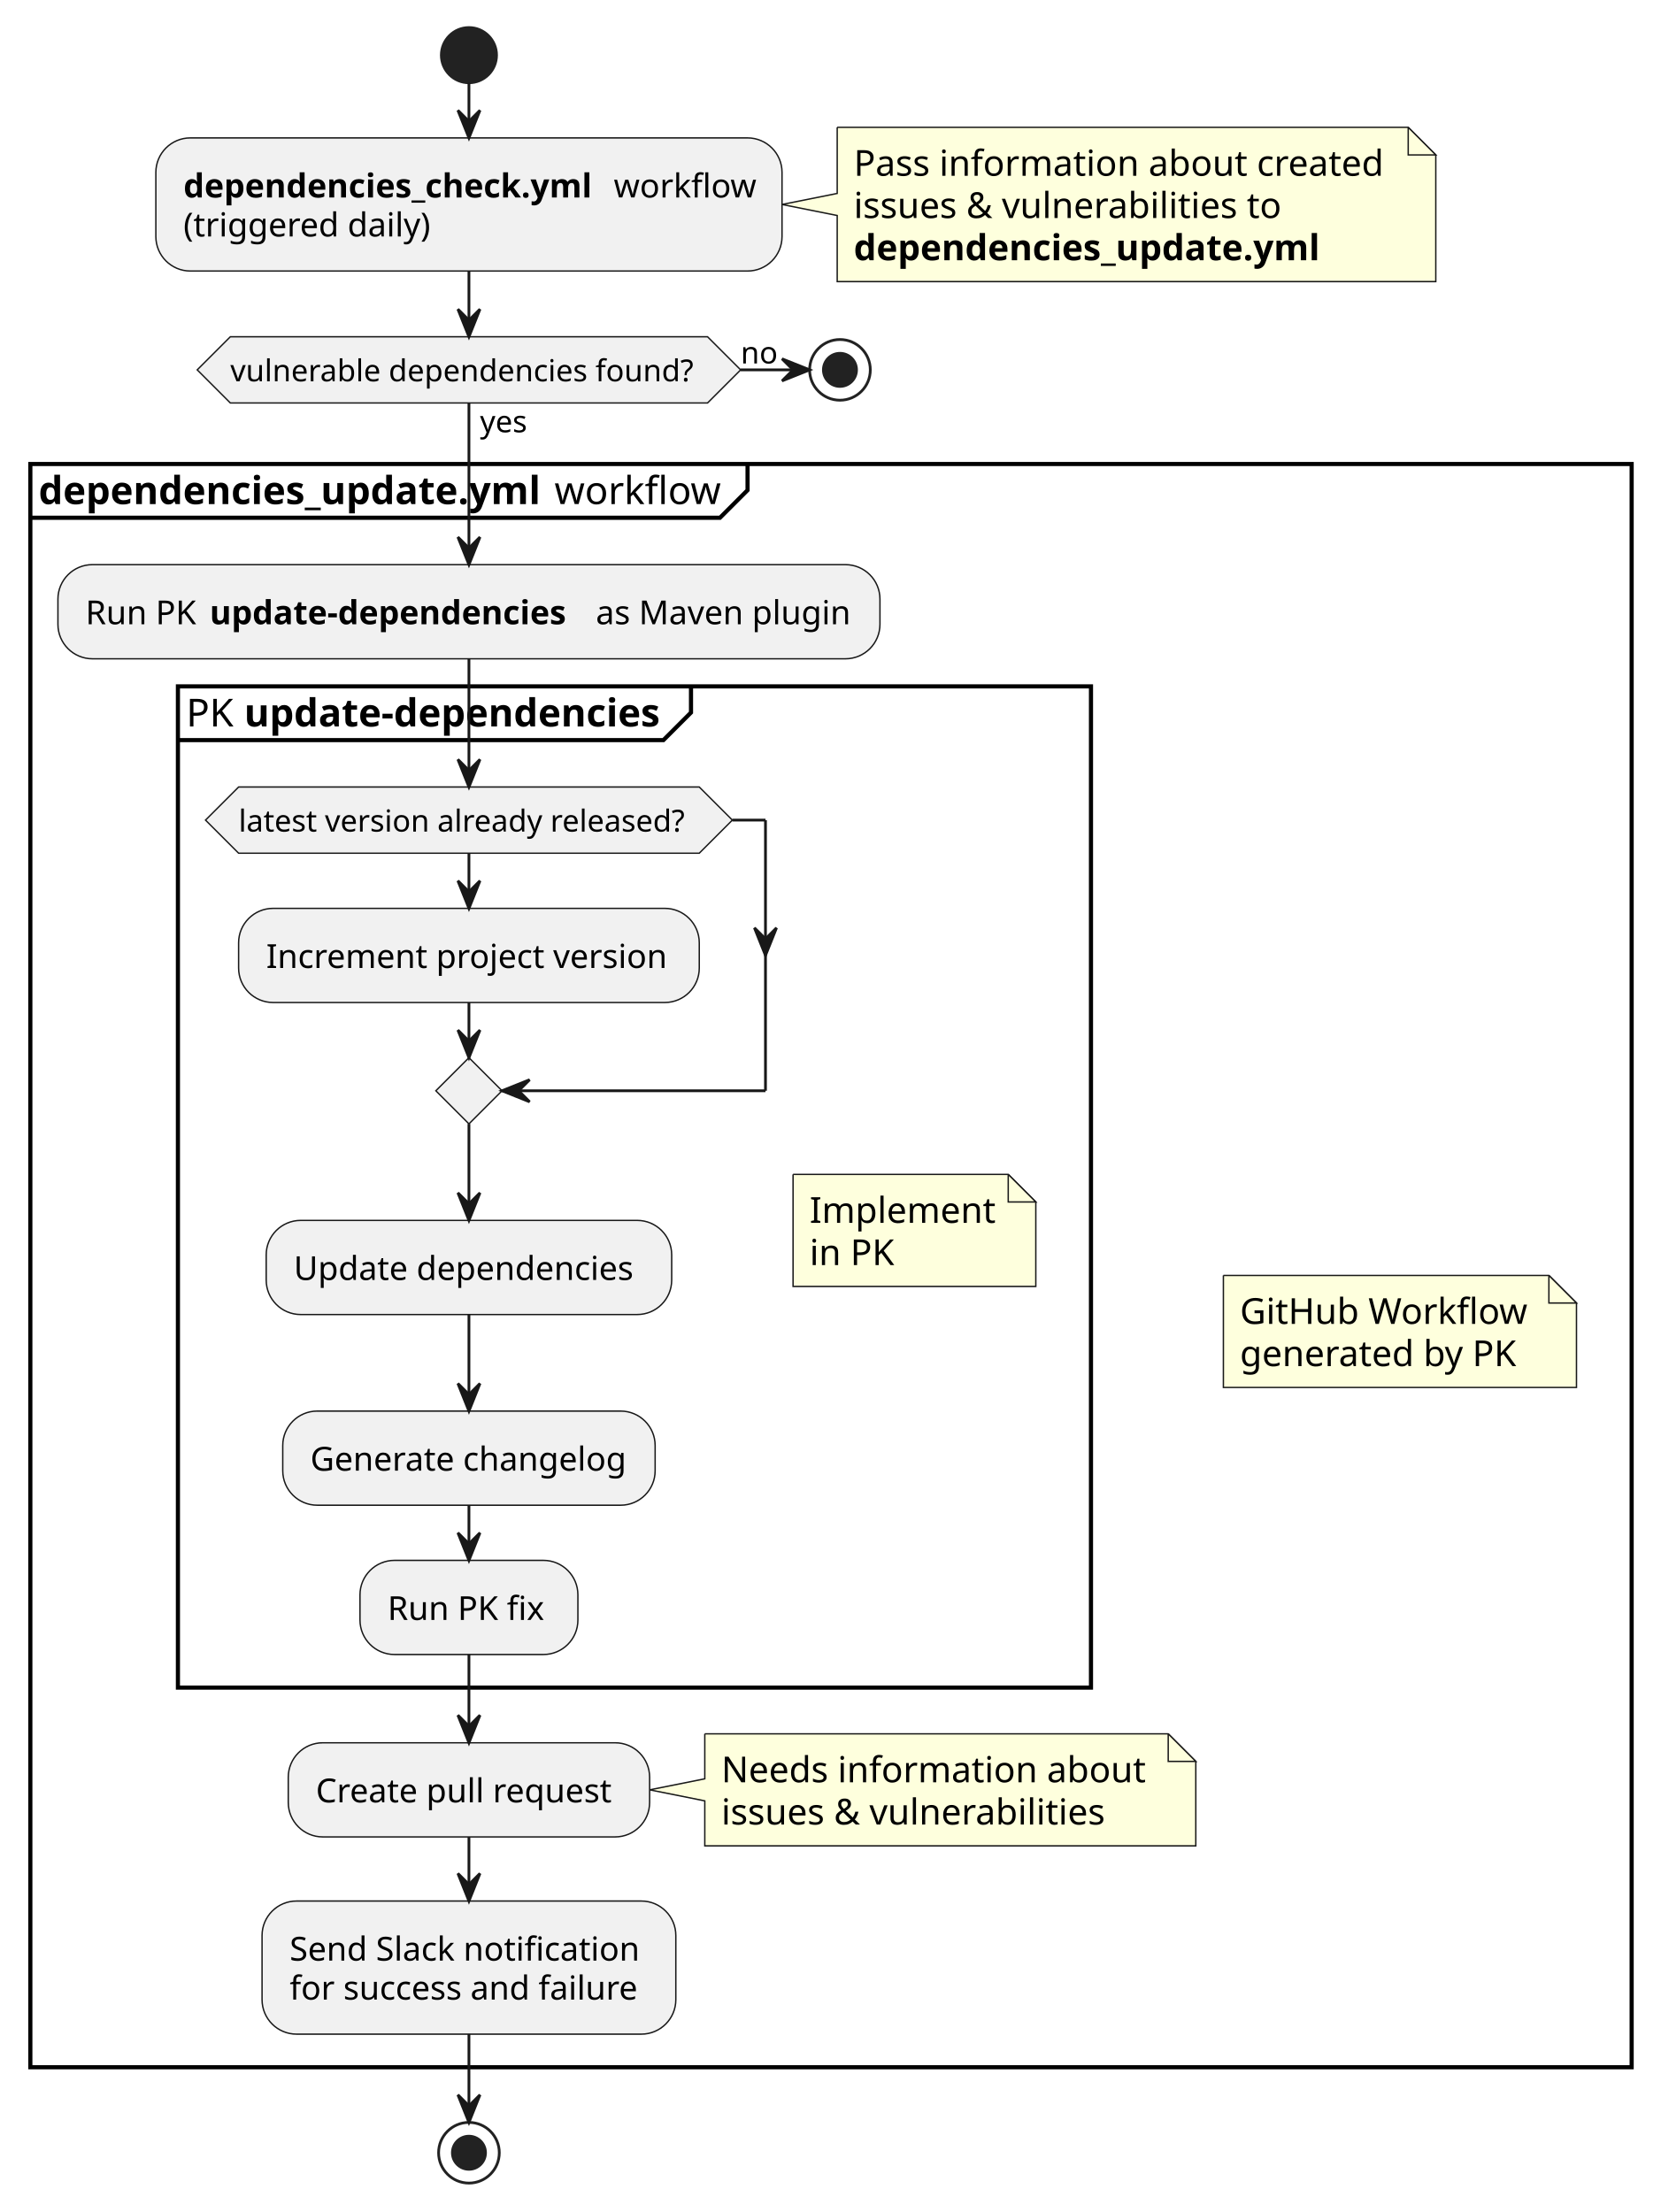
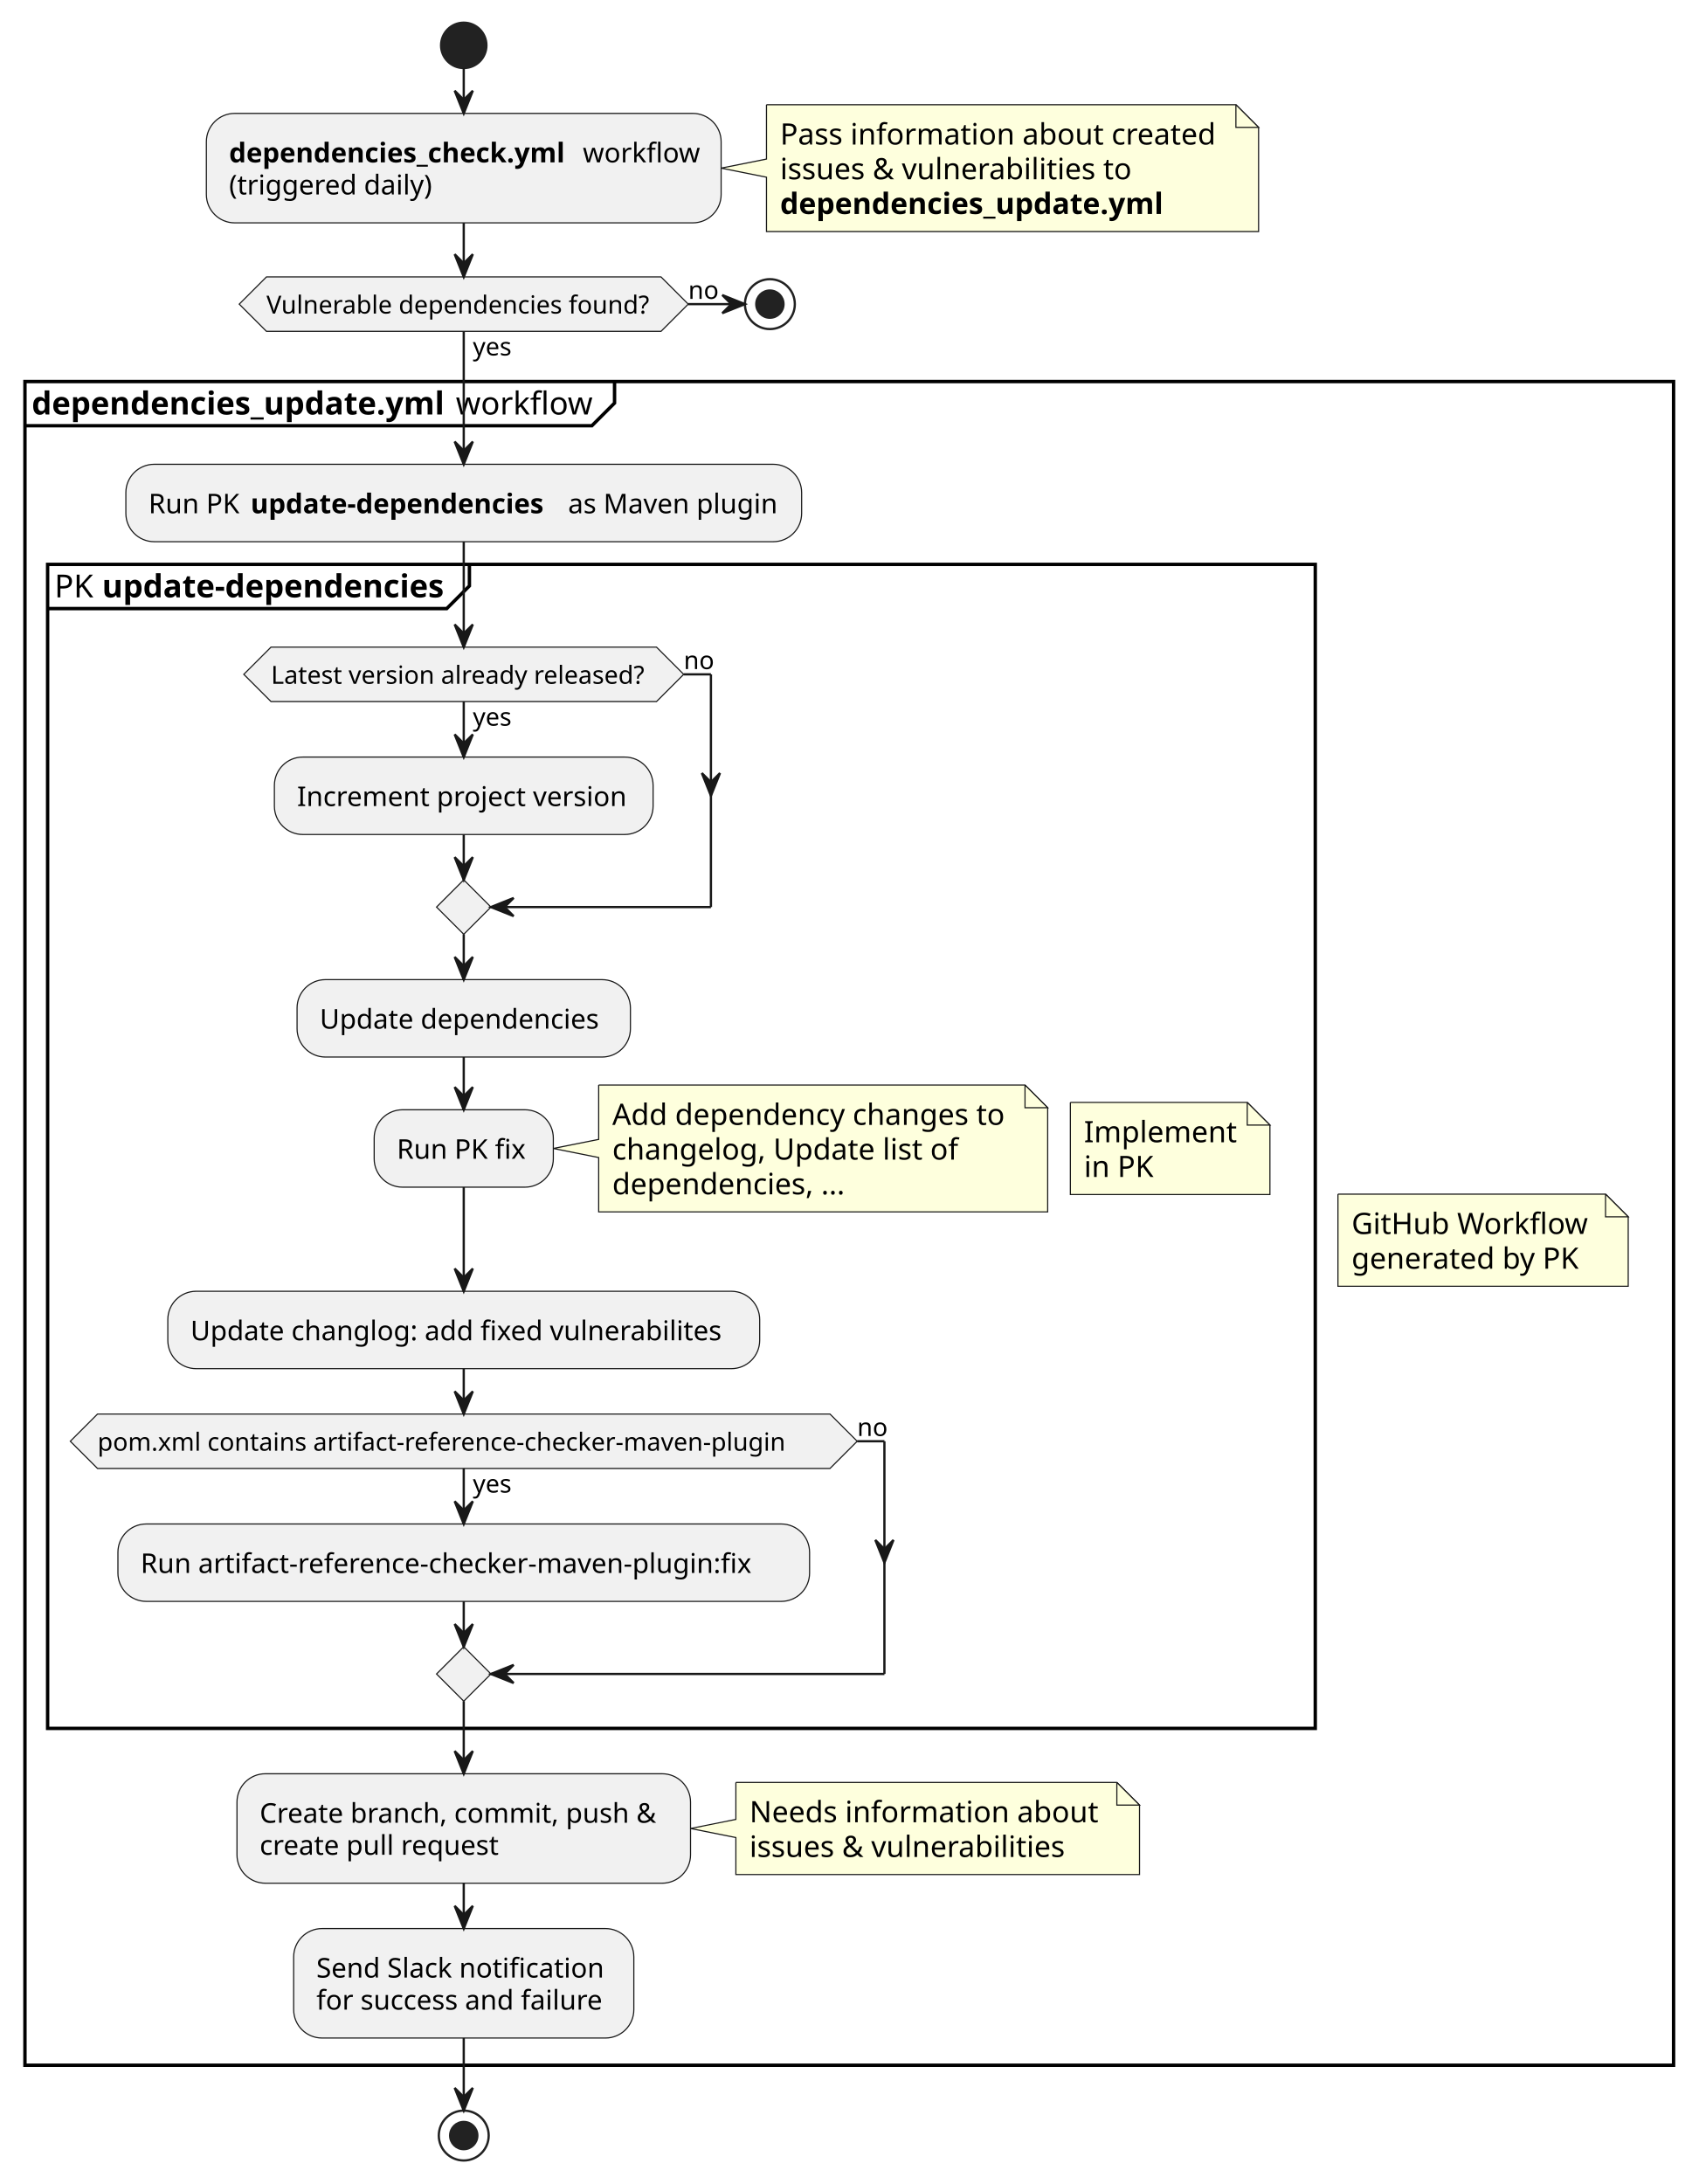
- <svg xmlns="http://www.w3.org/2000/svg" contentStyleType="text/css" height="802px" preserveAspectRatio="none" style="width:602px;height:802px;background:#FFFFFF;" version="1.1" viewBox="0 0 602 802" width="602px" zoomAndPan="magnify">
+ <svg xmlns="http://www.w3.org/2000/svg" contentStyleType="text/css" height="963px" preserveAspectRatio="none" style="width:749px;height:963px;background:#FFFFFF;" version="1.1" viewBox="0 0 749 963" width="749px" zoomAndPan="magnify">
  <defs />
  <g>
-     <ellipse cx="170" cy="20" fill="#222222" rx="10" ry="10" style="stroke:#222222;stroke-width:1.0;" />
-     <path d="M303.5,46.167 L303.5,70.133 L283.5,74.133 L303.5,78.133 L303.5,102.099 A0,0 0 0 0 303.5,102.099 L520.5,102.099 A0,0 0 0 0 520.5,102.099 L520.5,56.167 L510.5,46.167 L303.5,46.167 A0,0 0 0 0 303.5,46.167 " fill="#FEFFDD" style="stroke:#181818;stroke-width:0.5;" />
-     <path d="M510.5,46.167 L510.5,56.167 L520.5,56.167 L510.5,46.167 " fill="#FEFFDD" style="stroke:#181818;stroke-width:0.5;" />
-     <text fill="#000000" font-family="sans-serif" font-size="13" lengthAdjust="spacing" textLength="196" x="309.5" y="63.735">Pass information about created</text>
-     <text fill="#000000" font-family="sans-serif" font-size="13" lengthAdjust="spacing" textLength="163" x="309.5" y="79.046">issues &amp; vulnerabilities to</text>
-     <text fill="#000000" font-family="sans-serif" font-size="13" font-weight="bold" lengthAdjust="spacing" textLength="178" x="309.5" y="94.356">dependencies_update.yml</text>
-     <rect fill="#F1F1F1" height="48.266" rx="12.5" ry="12.5" style="stroke:#181818;stroke-width:0.5;" width="227" x="56.5" y="50" />
-     <text fill="#000000" font-family="sans-serif" font-size="12" font-weight="bold" lengthAdjust="spacing" textLength="152" x="66.5" y="71.602">dependencies_check.yml</text>
-     <text fill="#000000" font-family="sans-serif" font-size="12" lengthAdjust="spacing" textLength="51" x="222.5" y="71.602">workflow</text>
-     <text fill="#000000" font-family="sans-serif" font-size="12" lengthAdjust="spacing" textLength="92" x="66.5" y="85.734">(triggered daily)</text>
-     <rect fill="none" height="581.283" style="stroke:#000000;stroke-width:1.5;" width="580.5" x="11" y="168.233" />
+     <ellipse cx="204.5" cy="20" fill="#222222" rx="10" ry="10" style="stroke:#222222;stroke-width:1.0;" />
+     <path d="M338,46.167 L338,70.133 L318,74.133 L338,78.133 L338,102.099 A0,0 0 0 0 338,102.099 L555,102.099 A0,0 0 0 0 555,102.099 L555,56.167 L545,46.167 L338,46.167 A0,0 0 0 0 338,46.167 " fill="#FEFFDD" style="stroke:#181818;stroke-width:0.5;" />
+     <path d="M545,46.167 L545,56.167 L555,56.167 L545,46.167 " fill="#FEFFDD" style="stroke:#181818;stroke-width:0.5;" />
+     <text fill="#000000" font-family="sans-serif" font-size="13" lengthAdjust="spacing" textLength="196" x="344" y="63.735">Pass information about created</text>
+     <text fill="#000000" font-family="sans-serif" font-size="13" lengthAdjust="spacing" textLength="163" x="344" y="79.046">issues &amp; vulnerabilities to</text>
+     <text fill="#000000" font-family="sans-serif" font-size="13" font-weight="bold" lengthAdjust="spacing" textLength="178" x="344" y="94.356">dependencies_update.yml</text>
+     <rect fill="#F1F1F1" height="48.266" rx="12.5" ry="12.5" style="stroke:#181818;stroke-width:0.5;" width="227" x="91" y="50" />
+     <text fill="#000000" font-family="sans-serif" font-size="12" font-weight="bold" lengthAdjust="spacing" textLength="152" x="101" y="71.602">dependencies_check.yml</text>
+     <text fill="#000000" font-family="sans-serif" font-size="12" lengthAdjust="spacing" textLength="51" x="257" y="71.602">workflow</text>
+     <text fill="#000000" font-family="sans-serif" font-size="12" lengthAdjust="spacing" textLength="92" x="101" y="85.734">(triggered daily)</text>
+     <rect fill="none" height="742.403" style="stroke:#000000;stroke-width:1.5;" width="727" x="11" y="168.233" />
    <path d="M271,168.233 L271,177.722 L261,187.722 L11,187.722 " fill="none" style="stroke:#000000;stroke-width:1.5;" />
    <text fill="#000000" font-family="sans-serif" font-size="14" font-weight="bold" lengthAdjust="spacing" textLength="183" x="14" y="182.769">dependencies_update.yml</text>
    <text fill="#000000" font-family="sans-serif" font-size="14" lengthAdjust="spacing" textLength="63" x="201" y="182.769">workflow</text>
-     <path d="M443.5,462.431 L443.5,503.052 L571.5,503.052 L571.5,472.431 L561.5,462.431 L443.5,462.431 " fill="#FEFFDD" style="stroke:#181818;stroke-width:0.5;" />
-     <path d="M561.5,462.431 L561.5,472.431 L571.5,472.431 L561.5,462.431 " fill="#FEFFDD" style="stroke:#181818;stroke-width:0.5;" />
-     <text fill="#000000" font-family="sans-serif" font-size="13" lengthAdjust="spacing" textLength="107" x="449.5" y="479.999">GitHub Workflow</text>
-     <text fill="#000000" font-family="sans-serif" font-size="13" lengthAdjust="spacing" textLength="100" x="449.5" y="495.31">generated by PK</text>
-     <rect fill="#F1F1F1" height="34.133" rx="12.5" ry="12.5" style="stroke:#181818;stroke-width:0.5;" width="298" x="21" y="204.722" />
-     <text fill="#000000" font-family="sans-serif" font-size="12" lengthAdjust="spacing" textLength="41" x="31" y="226.323">Run PK</text>
-     <text fill="#000000" font-family="sans-serif" font-size="12" font-weight="bold" lengthAdjust="spacing" textLength="136" x="76" y="226.323">update-dependencies</text>
-     <text fill="#000000" font-family="sans-serif" font-size="12" lengthAdjust="spacing" textLength="93" x="216" y="226.323">as Maven plugin</text>
-     <rect fill="none" height="363.019" style="stroke:#000000;stroke-width:1.5;" width="331" x="64.5" y="248.855" />
-     <path d="M250.5,248.855 L250.5,258.343 L240.5,268.343 L64.5,268.343 " fill="none" style="stroke:#000000;stroke-width:1.5;" />
-     <text fill="#000000" font-family="sans-serif" font-size="14" lengthAdjust="spacing" textLength="17" x="67.5" y="263.39">PK</text>
-     <text fill="#000000" font-family="sans-serif" font-size="14" font-weight="bold" lengthAdjust="spacing" textLength="155" x="88.5" y="263.39">update-dependencies</text>
-     <path d="M287.5,425.798 L287.5,466.419 L375.5,466.419 L375.5,435.798 L365.5,425.798 L287.5,425.798 " fill="#FEFFDD" style="stroke:#181818;stroke-width:0.5;" />
-     <path d="M365.5,425.798 L365.5,435.798 L375.5,435.798 L365.5,425.798 " fill="#FEFFDD" style="stroke:#181818;stroke-width:0.5;" />
-     <text fill="#000000" font-family="sans-serif" font-size="13" lengthAdjust="spacing" textLength="67" x="293.5" y="443.366">Implement</text>
-     <text fill="#000000" font-family="sans-serif" font-size="13" lengthAdjust="spacing" textLength="31" x="293.5" y="458.677">in PK</text>
-     <rect fill="#F1F1F1" height="34.133" rx="12.5" ry="12.5" style="stroke:#181818;stroke-width:0.5;" width="167" x="86.5" y="329.343" />
-     <text fill="#000000" font-family="sans-serif" font-size="12" lengthAdjust="spacing" textLength="147" x="96.5" y="350.944">Increment project version</text>
-     <polygon fill="#F1F1F1" points="86.5,285.343,253.5,285.343,265.5,297.343,253.5,309.343,86.5,309.343,74.5,297.343,86.5,285.343" style="stroke:#181818;stroke-width:0.5;" />
-     <text fill="#000000" font-family="sans-serif" font-size="11" lengthAdjust="spacing" textLength="167" x="86.5" y="301.5">latest version already released?</text>
-     <polygon fill="#F1F1F1" points="170,383.476,182,395.476,170,407.476,158,395.476,170,383.476" style="stroke:#181818;stroke-width:0.5;" />
-     <rect fill="#F1F1F1" height="34.133" rx="12.5" ry="12.5" style="stroke:#181818;stroke-width:0.5;" width="147" x="96.5" y="442.476" />
-     <text fill="#000000" font-family="sans-serif" font-size="12" lengthAdjust="spacing" textLength="127" x="106.5" y="464.077">Update dependencies</text>
-     <rect fill="#F1F1F1" height="34.133" rx="12.5" ry="12.5" style="stroke:#181818;stroke-width:0.5;" width="135" x="102.5" y="511.608" />
-     <text fill="#000000" font-family="sans-serif" font-size="12" lengthAdjust="spacing" textLength="115" x="112.5" y="533.21">Generate changelog</text>
-     <rect fill="#F1F1F1" height="34.133" rx="12.5" ry="12.5" style="stroke:#181818;stroke-width:0.5;" width="79" x="130.5" y="565.741" />
-     <text fill="#000000" font-family="sans-serif" font-size="12" lengthAdjust="spacing" textLength="59" x="140.5" y="587.343">Run PK fix</text>
-     <path d="M255.5,628.63 L255.5,644.94 L235.5,648.94 L255.5,652.94 L255.5,669.251 A0,0 0 0 0 255.5,669.251 L433.5,669.251 A0,0 0 0 0 433.5,669.251 L433.5,638.63 L423.5,628.63 L255.5,628.63 A0,0 0 0 0 255.5,628.63 " fill="#FEFFDD" style="stroke:#181818;stroke-width:0.5;" />
-     <path d="M423.5,628.63 L423.5,638.63 L433.5,638.63 L423.5,628.63 " fill="#FEFFDD" style="stroke:#181818;stroke-width:0.5;" />
-     <text fill="#000000" font-family="sans-serif" font-size="13" lengthAdjust="spacing" textLength="157" x="261.5" y="646.198">Needs information about</text>
-     <text fill="#000000" font-family="sans-serif" font-size="13" lengthAdjust="spacing" textLength="146" x="261.5" y="661.509">issues &amp; vulnerabilities</text>
-     <rect fill="#F1F1F1" height="34.133" rx="12.5" ry="12.5" style="stroke:#181818;stroke-width:0.5;" width="131" x="104.5" y="631.874" />
-     <text fill="#000000" font-family="sans-serif" font-size="12" lengthAdjust="spacing" textLength="111" x="114.5" y="653.476">Create pull request</text>
-     <rect fill="#F1F1F1" height="48.266" rx="12.5" ry="12.5" style="stroke:#181818;stroke-width:0.5;" width="150" x="95" y="689.251" />
-     <text fill="#000000" font-family="sans-serif" font-size="12" lengthAdjust="spacing" textLength="127" x="105" y="710.852">Send Slack notification</text>
-     <text fill="#000000" font-family="sans-serif" font-size="12" lengthAdjust="spacing" textLength="130" x="105" y="724.985">for success and failure</text>
-     <polygon fill="#F1F1F1" points="83.5,122.099,256.5,122.099,268.5,134.099,256.5,146.099,83.5,146.099,71.5,134.099,83.5,122.099" style="stroke:#181818;stroke-width:0.5;" />
-     <text fill="#000000" font-family="sans-serif" font-size="11" lengthAdjust="spacing" textLength="18" x="174" y="156.733">yes</text>
-     <text fill="#000000" font-family="sans-serif" font-size="11" lengthAdjust="spacing" textLength="173" x="83.5" y="138.256">vulnerable dependencies found?</text>
-     <text fill="#000000" font-family="sans-serif" font-size="11" lengthAdjust="spacing" textLength="14" x="268.5" y="131.778">no</text>
-     <ellipse cx="304.5" cy="134.099" fill="none" rx="11" ry="11" style="stroke:#222222;stroke-width:1.0;" />
-     <ellipse cx="304.5" cy="134.099" fill="#222222" rx="6" ry="6" style="stroke:#222222;stroke-width:1.0;" />
-     <ellipse cx="170" cy="780.517" fill="none" rx="11" ry="11" style="stroke:#222222;stroke-width:1.0;" />
-     <ellipse cx="170" cy="780.517" fill="#222222" rx="6" ry="6" style="stroke:#222222;stroke-width:1.0;" />
-     <line style="stroke:#181818;stroke-width:1.0;" x1="170" x2="170" y1="30" y2="50" />
-     <polygon fill="#181818" points="166,40,170,50,174,40,170,44" style="stroke:#181818;stroke-width:1.0;" />
-     <line style="stroke:#181818;stroke-width:1.0;" x1="170" x2="170" y1="309.343" y2="329.343" />
-     <polygon fill="#181818" points="166,319.343,170,329.343,174,319.343,170,323.343" style="stroke:#181818;stroke-width:1.0;" />
-     <line style="stroke:#181818;stroke-width:1.0;" x1="265.5" x2="277.5" y1="297.343" y2="297.343" />
-     <polygon fill="#181818" points="273.5,336.409,277.5,346.409,281.5,336.409,277.5,340.409" style="stroke:#181818;stroke-width:1.0;" />
-     <line style="stroke:#181818;stroke-width:1.0;" x1="277.5" x2="277.5" y1="297.343" y2="395.476" />
-     <line style="stroke:#181818;stroke-width:1.0;" x1="277.5" x2="182" y1="395.476" y2="395.476" />
-     <polygon fill="#181818" points="192,391.476,182,395.476,192,399.476,188,395.476" style="stroke:#181818;stroke-width:1.0;" />
-     <line style="stroke:#181818;stroke-width:1.0;" x1="170" x2="170" y1="363.476" y2="383.476" />
-     <polygon fill="#181818" points="166,373.476,170,383.476,174,373.476,170,377.476" style="stroke:#181818;stroke-width:1.0;" />
-     <line style="stroke:#181818;stroke-width:1.0;" x1="170" x2="170" y1="407.476" y2="442.476" />
-     <polygon fill="#181818" points="166,432.476,170,442.476,174,432.476,170,436.476" style="stroke:#181818;stroke-width:1.0;" />
-     <line style="stroke:#181818;stroke-width:1.0;" x1="170" x2="170" y1="476.608" y2="511.608" />
-     <polygon fill="#181818" points="166,501.608,170,511.608,174,501.608,170,505.608" style="stroke:#181818;stroke-width:1.0;" />
-     <line style="stroke:#181818;stroke-width:1.0;" x1="170" x2="170" y1="545.741" y2="565.741" />
-     <polygon fill="#181818" points="166,555.741,170,565.741,174,555.741,170,559.741" style="stroke:#181818;stroke-width:1.0;" />
-     <line style="stroke:#181818;stroke-width:1.0;" x1="170" x2="170" y1="238.855" y2="285.343" />
-     <polygon fill="#181818" points="166,275.343,170,285.343,174,275.343,170,279.343" style="stroke:#181818;stroke-width:1.0;" />
-     <line style="stroke:#181818;stroke-width:1.0;" x1="170" x2="170" y1="599.874" y2="631.874" />
-     <polygon fill="#181818" points="166,621.874,170,631.874,174,621.874,170,625.874" style="stroke:#181818;stroke-width:1.0;" />
-     <line style="stroke:#181818;stroke-width:1.0;" x1="170" x2="170" y1="666.007" y2="689.251" />
-     <polygon fill="#181818" points="166,679.251,170,689.251,174,679.251,170,683.251" style="stroke:#181818;stroke-width:1.0;" />
-     <line style="stroke:#181818;stroke-width:1.0;" x1="170" x2="170" y1="146.099" y2="204.722" />
-     <polygon fill="#181818" points="166,194.722,170,204.722,174,194.722,170,198.722" style="stroke:#181818;stroke-width:1.0;" />
-     <line style="stroke:#181818;stroke-width:1.0;" x1="268.5" x2="293.5" y1="134.099" y2="134.099" />
-     <polygon fill="#181818" points="283.5,130.099,293.5,134.099,283.5,138.099,287.5,134.099" style="stroke:#181818;stroke-width:1.0;" />
-     <line style="stroke:#181818;stroke-width:1.0;" x1="170" x2="170" y1="737.517" y2="769.517" />
-     <polygon fill="#181818" points="166,759.517,170,769.517,174,759.517,170,763.517" style="stroke:#181818;stroke-width:1.0;" />
-     <line style="stroke:#181818;stroke-width:1.0;" x1="170" x2="170" y1="98.266" y2="122.099" />
-     <polygon fill="#181818" points="166,112.099,170,122.099,174,112.099,170,116.099" style="stroke:#181818;stroke-width:1.0;" />
+     <path d="M590,526.541 L590,567.162 L718,567.162 L718,536.541 L708,526.541 L590,526.541 " fill="#FEFFDD" style="stroke:#181818;stroke-width:0.5;" />
+     <path d="M708,526.541 L708,536.541 L718,536.541 L708,526.541 " fill="#FEFFDD" style="stroke:#181818;stroke-width:0.5;" />
+     <text fill="#000000" font-family="sans-serif" font-size="13" lengthAdjust="spacing" textLength="107" x="596" y="544.109">GitHub Workflow</text>
+     <text fill="#000000" font-family="sans-serif" font-size="13" lengthAdjust="spacing" textLength="100" x="596" y="559.42">generated by PK</text>
+     <rect fill="#F1F1F1" height="34.133" rx="12.5" ry="12.5" style="stroke:#181818;stroke-width:0.5;" width="298" x="55.5" y="204.722" />
+     <text fill="#000000" font-family="sans-serif" font-size="12" lengthAdjust="spacing" textLength="41" x="65.5" y="226.323">Run PK</text>
+     <text fill="#000000" font-family="sans-serif" font-size="12" font-weight="bold" lengthAdjust="spacing" textLength="136" x="110.5" y="226.323">update-dependencies</text>
+     <text fill="#000000" font-family="sans-serif" font-size="12" lengthAdjust="spacing" textLength="93" x="250.5" y="226.323">as Maven plugin</text>
+     <rect fill="none" height="513.251" style="stroke:#000000;stroke-width:1.5;" width="559" x="21" y="248.855" />
+     <path d="M207,248.855 L207,258.343 L197,268.343 L21,268.343 " fill="none" style="stroke:#000000;stroke-width:1.5;" />
+     <text fill="#000000" font-family="sans-serif" font-size="14" lengthAdjust="spacing" textLength="17" x="24" y="263.39">PK</text>
+     <text fill="#000000" font-family="sans-serif" font-size="14" font-weight="bold" lengthAdjust="spacing" textLength="155" x="45" y="263.39">update-dependencies</text>
+     <path d="M472,486.086 L472,526.707 L560,526.707 L560,496.086 L550,486.086 L472,486.086 " fill="#FEFFDD" style="stroke:#181818;stroke-width:0.5;" />
+     <path d="M550,486.086 L550,496.086 L560,496.086 L550,486.086 " fill="#FEFFDD" style="stroke:#181818;stroke-width:0.5;" />
+     <text fill="#000000" font-family="sans-serif" font-size="13" lengthAdjust="spacing" textLength="67" x="478" y="503.654">Implement</text>
+     <text fill="#000000" font-family="sans-serif" font-size="13" lengthAdjust="spacing" textLength="31" x="478" y="518.965">in PK</text>
+     <rect fill="#F1F1F1" height="34.133" rx="12.5" ry="12.5" style="stroke:#181818;stroke-width:0.5;" width="167" x="121" y="333.82" />
+     <text fill="#000000" font-family="sans-serif" font-size="12" lengthAdjust="spacing" textLength="147" x="131" y="355.422">Increment project version</text>
+     <polygon fill="#F1F1F1" points="119.5,285.343,289.5,285.343,301.5,297.343,289.5,309.343,119.5,309.343,107.5,297.343,119.5,285.343" style="stroke:#181818;stroke-width:0.5;" />
+     <text fill="#000000" font-family="sans-serif" font-size="11" lengthAdjust="spacing" textLength="18" x="208.5" y="319.978">yes</text>
+     <text fill="#000000" font-family="sans-serif" font-size="11" lengthAdjust="spacing" textLength="170" x="119.5" y="301.5">Latest version already released?</text>
+     <text fill="#000000" font-family="sans-serif" font-size="11" lengthAdjust="spacing" textLength="14" x="301.5" y="295.022">no</text>
+     <polygon fill="#F1F1F1" points="204.5,387.953,216.5,399.953,204.5,411.953,192.5,399.953,204.5,387.953" style="stroke:#181818;stroke-width:0.5;" />
+     <rect fill="#F1F1F1" height="34.133" rx="12.5" ry="12.5" style="stroke:#181818;stroke-width:0.5;" width="147" x="131" y="431.953" />
+     <text fill="#000000" font-family="sans-serif" font-size="12" lengthAdjust="spacing" textLength="127" x="141" y="453.555">Update dependencies</text>
+     <path d="M264,478.431 L264,502.397 L244,506.397 L264,510.397 L264,534.362 A0,0 0 0 0 264,534.362 L462,534.362 A0,0 0 0 0 462,534.362 L462,488.431 L452,478.431 L264,478.431 A0,0 0 0 0 264,478.431 " fill="#FEFFDD" style="stroke:#181818;stroke-width:0.5;" />
+     <path d="M452,478.431 L452,488.431 L462,488.431 L452,478.431 " fill="#FEFFDD" style="stroke:#181818;stroke-width:0.5;" />
+     <text fill="#000000" font-family="sans-serif" font-size="13" lengthAdjust="spacing" textLength="177" x="270" y="495.999">Add dependency changes to</text>
+     <text fill="#000000" font-family="sans-serif" font-size="13" lengthAdjust="spacing" textLength="158" x="270" y="511.31">changelog, Update list of</text>
+     <text fill="#000000" font-family="sans-serif" font-size="13" lengthAdjust="spacing" textLength="106" x="270" y="526.62">dependencies, ...</text>
+     <rect fill="#F1F1F1" height="34.133" rx="12.5" ry="12.5" style="stroke:#181818;stroke-width:0.5;" width="79" x="165" y="489.33" />
+     <text fill="#000000" font-family="sans-serif" font-size="12" lengthAdjust="spacing" textLength="59" x="175" y="510.932">Run PK fix</text>
+     <rect fill="#F1F1F1" height="34.133" rx="12.5" ry="12.5" style="stroke:#181818;stroke-width:0.5;" width="261" x="74" y="569.362" />
+     <text fill="#000000" font-family="sans-serif" font-size="12" lengthAdjust="spacing" textLength="241" x="84" y="590.964">Update changlog: add fixed vulnerabilites</text>
+     <rect fill="#F1F1F1" height="34.133" rx="12.5" ry="12.5" style="stroke:#181818;stroke-width:0.5;" width="305" x="52" y="671.973" />
+     <text fill="#000000" font-family="sans-serif" font-size="12" lengthAdjust="spacing" textLength="285" x="62" y="693.574">Run artifact-reference-checker-maven-plugin:fix</text>
+     <polygon fill="#F1F1F1" points="43,623.495,366,623.495,378,635.495,366,647.495,43,647.495,31,635.495,43,623.495" style="stroke:#181818;stroke-width:0.5;" />
+     <text fill="#000000" font-family="sans-serif" font-size="11" lengthAdjust="spacing" textLength="18" x="208.5" y="658.13">yes</text>
+     <text fill="#000000" font-family="sans-serif" font-size="11" lengthAdjust="spacing" textLength="323" x="43" y="639.652">pom.xml contains artifact-reference-checker-maven-plugin</text>
+     <text fill="#000000" font-family="sans-serif" font-size="11" lengthAdjust="spacing" textLength="14" x="378" y="633.175">no</text>
+     <polygon fill="#F1F1F1" points="204.5,726.106,216.5,738.106,204.5,750.106,192.5,738.106,204.5,726.106" style="stroke:#181818;stroke-width:0.5;" />
+     <path d="M324.5,785.928 L324.5,802.238 L304.5,806.238 L324.5,810.238 L324.5,826.549 A0,0 0 0 0 324.5,826.549 L502.5,826.549 A0,0 0 0 0 502.5,826.549 L502.5,795.928 L492.5,785.928 L324.5,785.928 A0,0 0 0 0 324.5,785.928 " fill="#FEFFDD" style="stroke:#181818;stroke-width:0.5;" />
+     <path d="M492.5,785.928 L492.5,795.928 L502.5,795.928 L492.5,785.928 " fill="#FEFFDD" style="stroke:#181818;stroke-width:0.5;" />
+     <text fill="#000000" font-family="sans-serif" font-size="13" lengthAdjust="spacing" textLength="157" x="330.5" y="803.496">Needs information about</text>
+     <text fill="#000000" font-family="sans-serif" font-size="13" lengthAdjust="spacing" textLength="146" x="330.5" y="818.807">issues &amp; vulnerabilities</text>
+     <rect fill="#F1F1F1" height="48.266" rx="12.5" ry="12.5" style="stroke:#181818;stroke-width:0.5;" width="200" x="104.5" y="782.106" />
+     <text fill="#000000" font-family="sans-serif" font-size="12" lengthAdjust="spacing" textLength="180" x="114.5" y="803.707">Create branch, commit, push &amp;</text>
+     <text fill="#000000" font-family="sans-serif" font-size="12" lengthAdjust="spacing" textLength="109" x="114.5" y="817.84">create pull request</text>
+     <rect fill="#F1F1F1" height="48.266" rx="12.5" ry="12.5" style="stroke:#181818;stroke-width:0.5;" width="150" x="129.5" y="850.371" />
+     <text fill="#000000" font-family="sans-serif" font-size="12" lengthAdjust="spacing" textLength="127" x="139.5" y="871.973">Send Slack notification</text>
+     <text fill="#000000" font-family="sans-serif" font-size="12" lengthAdjust="spacing" textLength="130" x="139.5" y="886.106">for success and failure</text>
+     <polygon fill="#F1F1F1" points="117.5,122.099,291.5,122.099,303.5,134.099,291.5,146.099,117.5,146.099,105.5,134.099,117.5,122.099" style="stroke:#181818;stroke-width:0.5;" />
+     <text fill="#000000" font-family="sans-serif" font-size="11" lengthAdjust="spacing" textLength="18" x="208.5" y="156.733">yes</text>
+     <text fill="#000000" font-family="sans-serif" font-size="11" lengthAdjust="spacing" textLength="174" x="117.5" y="138.256">Vulnerable dependencies found?</text>
+     <text fill="#000000" font-family="sans-serif" font-size="11" lengthAdjust="spacing" textLength="14" x="303.5" y="131.778">no</text>
+     <ellipse cx="339.5" cy="134.099" fill="none" rx="11" ry="11" style="stroke:#222222;stroke-width:1.0;" />
+     <ellipse cx="339.5" cy="134.099" fill="#222222" rx="6" ry="6" style="stroke:#222222;stroke-width:1.0;" />
+     <ellipse cx="204.5" cy="941.637" fill="none" rx="11" ry="11" style="stroke:#222222;stroke-width:1.0;" />
+     <ellipse cx="204.5" cy="941.637" fill="#222222" rx="6" ry="6" style="stroke:#222222;stroke-width:1.0;" />
+     <line style="stroke:#181818;stroke-width:1.0;" x1="204.5" x2="204.5" y1="30" y2="50" />
+     <polygon fill="#181818" points="200.5,40,204.5,50,208.5,40,204.5,44" style="stroke:#181818;stroke-width:1.0;" />
+     <line style="stroke:#181818;stroke-width:1.0;" x1="204.5" x2="204.5" y1="309.343" y2="333.82" />
+     <polygon fill="#181818" points="200.5,323.82,204.5,333.82,208.5,323.82,204.5,327.82" style="stroke:#181818;stroke-width:1.0;" />
+     <line style="stroke:#181818;stroke-width:1.0;" x1="301.5" x2="313.5" y1="297.343" y2="297.343" />
+     <polygon fill="#181818" points="309.5,340.887,313.5,350.887,317.5,340.887,313.5,344.887" style="stroke:#181818;stroke-width:1.0;" />
+     <line style="stroke:#181818;stroke-width:1.0;" x1="313.5" x2="313.5" y1="297.343" y2="399.953" />
+     <line style="stroke:#181818;stroke-width:1.0;" x1="313.5" x2="216.5" y1="399.953" y2="399.953" />
+     <polygon fill="#181818" points="226.5,395.953,216.5,399.953,226.5,403.953,222.5,399.953" style="stroke:#181818;stroke-width:1.0;" />
+     <line style="stroke:#181818;stroke-width:1.0;" x1="204.5" x2="204.5" y1="367.953" y2="387.953" />
+     <polygon fill="#181818" points="200.5,377.953,204.5,387.953,208.5,377.953,204.5,381.953" style="stroke:#181818;stroke-width:1.0;" />
+     <line style="stroke:#181818;stroke-width:1.0;" x1="204.5" x2="204.5" y1="411.953" y2="431.953" />
+     <polygon fill="#181818" points="200.5,421.953,204.5,431.953,208.5,421.953,204.5,425.953" style="stroke:#181818;stroke-width:1.0;" />
+     <line style="stroke:#181818;stroke-width:1.0;" x1="204.5" x2="204.5" y1="466.086" y2="489.33" />
+     <polygon fill="#181818" points="200.5,479.33,204.5,489.33,208.5,479.33,204.5,483.33" style="stroke:#181818;stroke-width:1.0;" />
+     <line style="stroke:#181818;stroke-width:1.0;" x1="204.5" x2="204.5" y1="523.463" y2="569.362" />
+     <polygon fill="#181818" points="200.5,559.362,204.5,569.362,208.5,559.362,204.5,563.362" style="stroke:#181818;stroke-width:1.0;" />
+     <line style="stroke:#181818;stroke-width:1.0;" x1="204.5" x2="204.5" y1="647.495" y2="671.973" />
+     <polygon fill="#181818" points="200.5,661.973,204.5,671.973,208.5,661.973,204.5,665.973" style="stroke:#181818;stroke-width:1.0;" />
+     <line style="stroke:#181818;stroke-width:1.0;" x1="378" x2="390" y1="635.495" y2="635.495" />
+     <polygon fill="#181818" points="386,679.039,390,689.039,394,679.039,390,683.039" style="stroke:#181818;stroke-width:1.0;" />
+     <line style="stroke:#181818;stroke-width:1.0;" x1="390" x2="390" y1="635.495" y2="738.106" />
+     <line style="stroke:#181818;stroke-width:1.0;" x1="390" x2="216.5" y1="738.106" y2="738.106" />
+     <polygon fill="#181818" points="226.5,734.106,216.5,738.106,226.5,742.106,222.5,738.106" style="stroke:#181818;stroke-width:1.0;" />
+     <line style="stroke:#181818;stroke-width:1.0;" x1="204.5" x2="204.5" y1="706.106" y2="726.106" />
+     <polygon fill="#181818" points="200.5,716.106,204.5,726.106,208.5,716.106,204.5,720.106" style="stroke:#181818;stroke-width:1.0;" />
+     <line style="stroke:#181818;stroke-width:1.0;" x1="204.5" x2="204.5" y1="603.495" y2="623.495" />
+     <polygon fill="#181818" points="200.5,613.495,204.5,623.495,208.5,613.495,204.5,617.495" style="stroke:#181818;stroke-width:1.0;" />
+     <line style="stroke:#181818;stroke-width:1.0;" x1="204.5" x2="204.5" y1="238.855" y2="285.343" />
+     <polygon fill="#181818" points="200.5,275.343,204.5,285.343,208.5,275.343,204.5,279.343" style="stroke:#181818;stroke-width:1.0;" />
+     <line style="stroke:#181818;stroke-width:1.0;" x1="204.5" x2="204.5" y1="750.106" y2="782.106" />
+     <polygon fill="#181818" points="200.5,772.106,204.5,782.106,208.5,772.106,204.5,776.106" style="stroke:#181818;stroke-width:1.0;" />
+     <line style="stroke:#181818;stroke-width:1.0;" x1="204.5" x2="204.5" y1="830.371" y2="850.371" />
+     <polygon fill="#181818" points="200.5,840.371,204.5,850.371,208.5,840.371,204.5,844.371" style="stroke:#181818;stroke-width:1.0;" />
+     <line style="stroke:#181818;stroke-width:1.0;" x1="204.5" x2="204.5" y1="146.099" y2="204.722" />
+     <polygon fill="#181818" points="200.5,194.722,204.5,204.722,208.5,194.722,204.5,198.722" style="stroke:#181818;stroke-width:1.0;" />
+     <line style="stroke:#181818;stroke-width:1.0;" x1="303.5" x2="328.5" y1="134.099" y2="134.099" />
+     <polygon fill="#181818" points="318.5,130.099,328.5,134.099,318.5,138.099,322.5,134.099" style="stroke:#181818;stroke-width:1.0;" />
+     <line style="stroke:#181818;stroke-width:1.0;" x1="204.5" x2="204.5" y1="898.637" y2="930.637" />
+     <polygon fill="#181818" points="200.5,920.637,204.5,930.637,208.5,920.637,204.5,924.637" style="stroke:#181818;stroke-width:1.0;" />
+     <line style="stroke:#181818;stroke-width:1.0;" x1="204.5" x2="204.5" y1="98.266" y2="122.099" />
+     <polygon fill="#181818" points="200.5,112.099,204.5,122.099,208.5,112.099,204.5,116.099" style="stroke:#181818;stroke-width:1.0;" />
  </g>
</svg>
